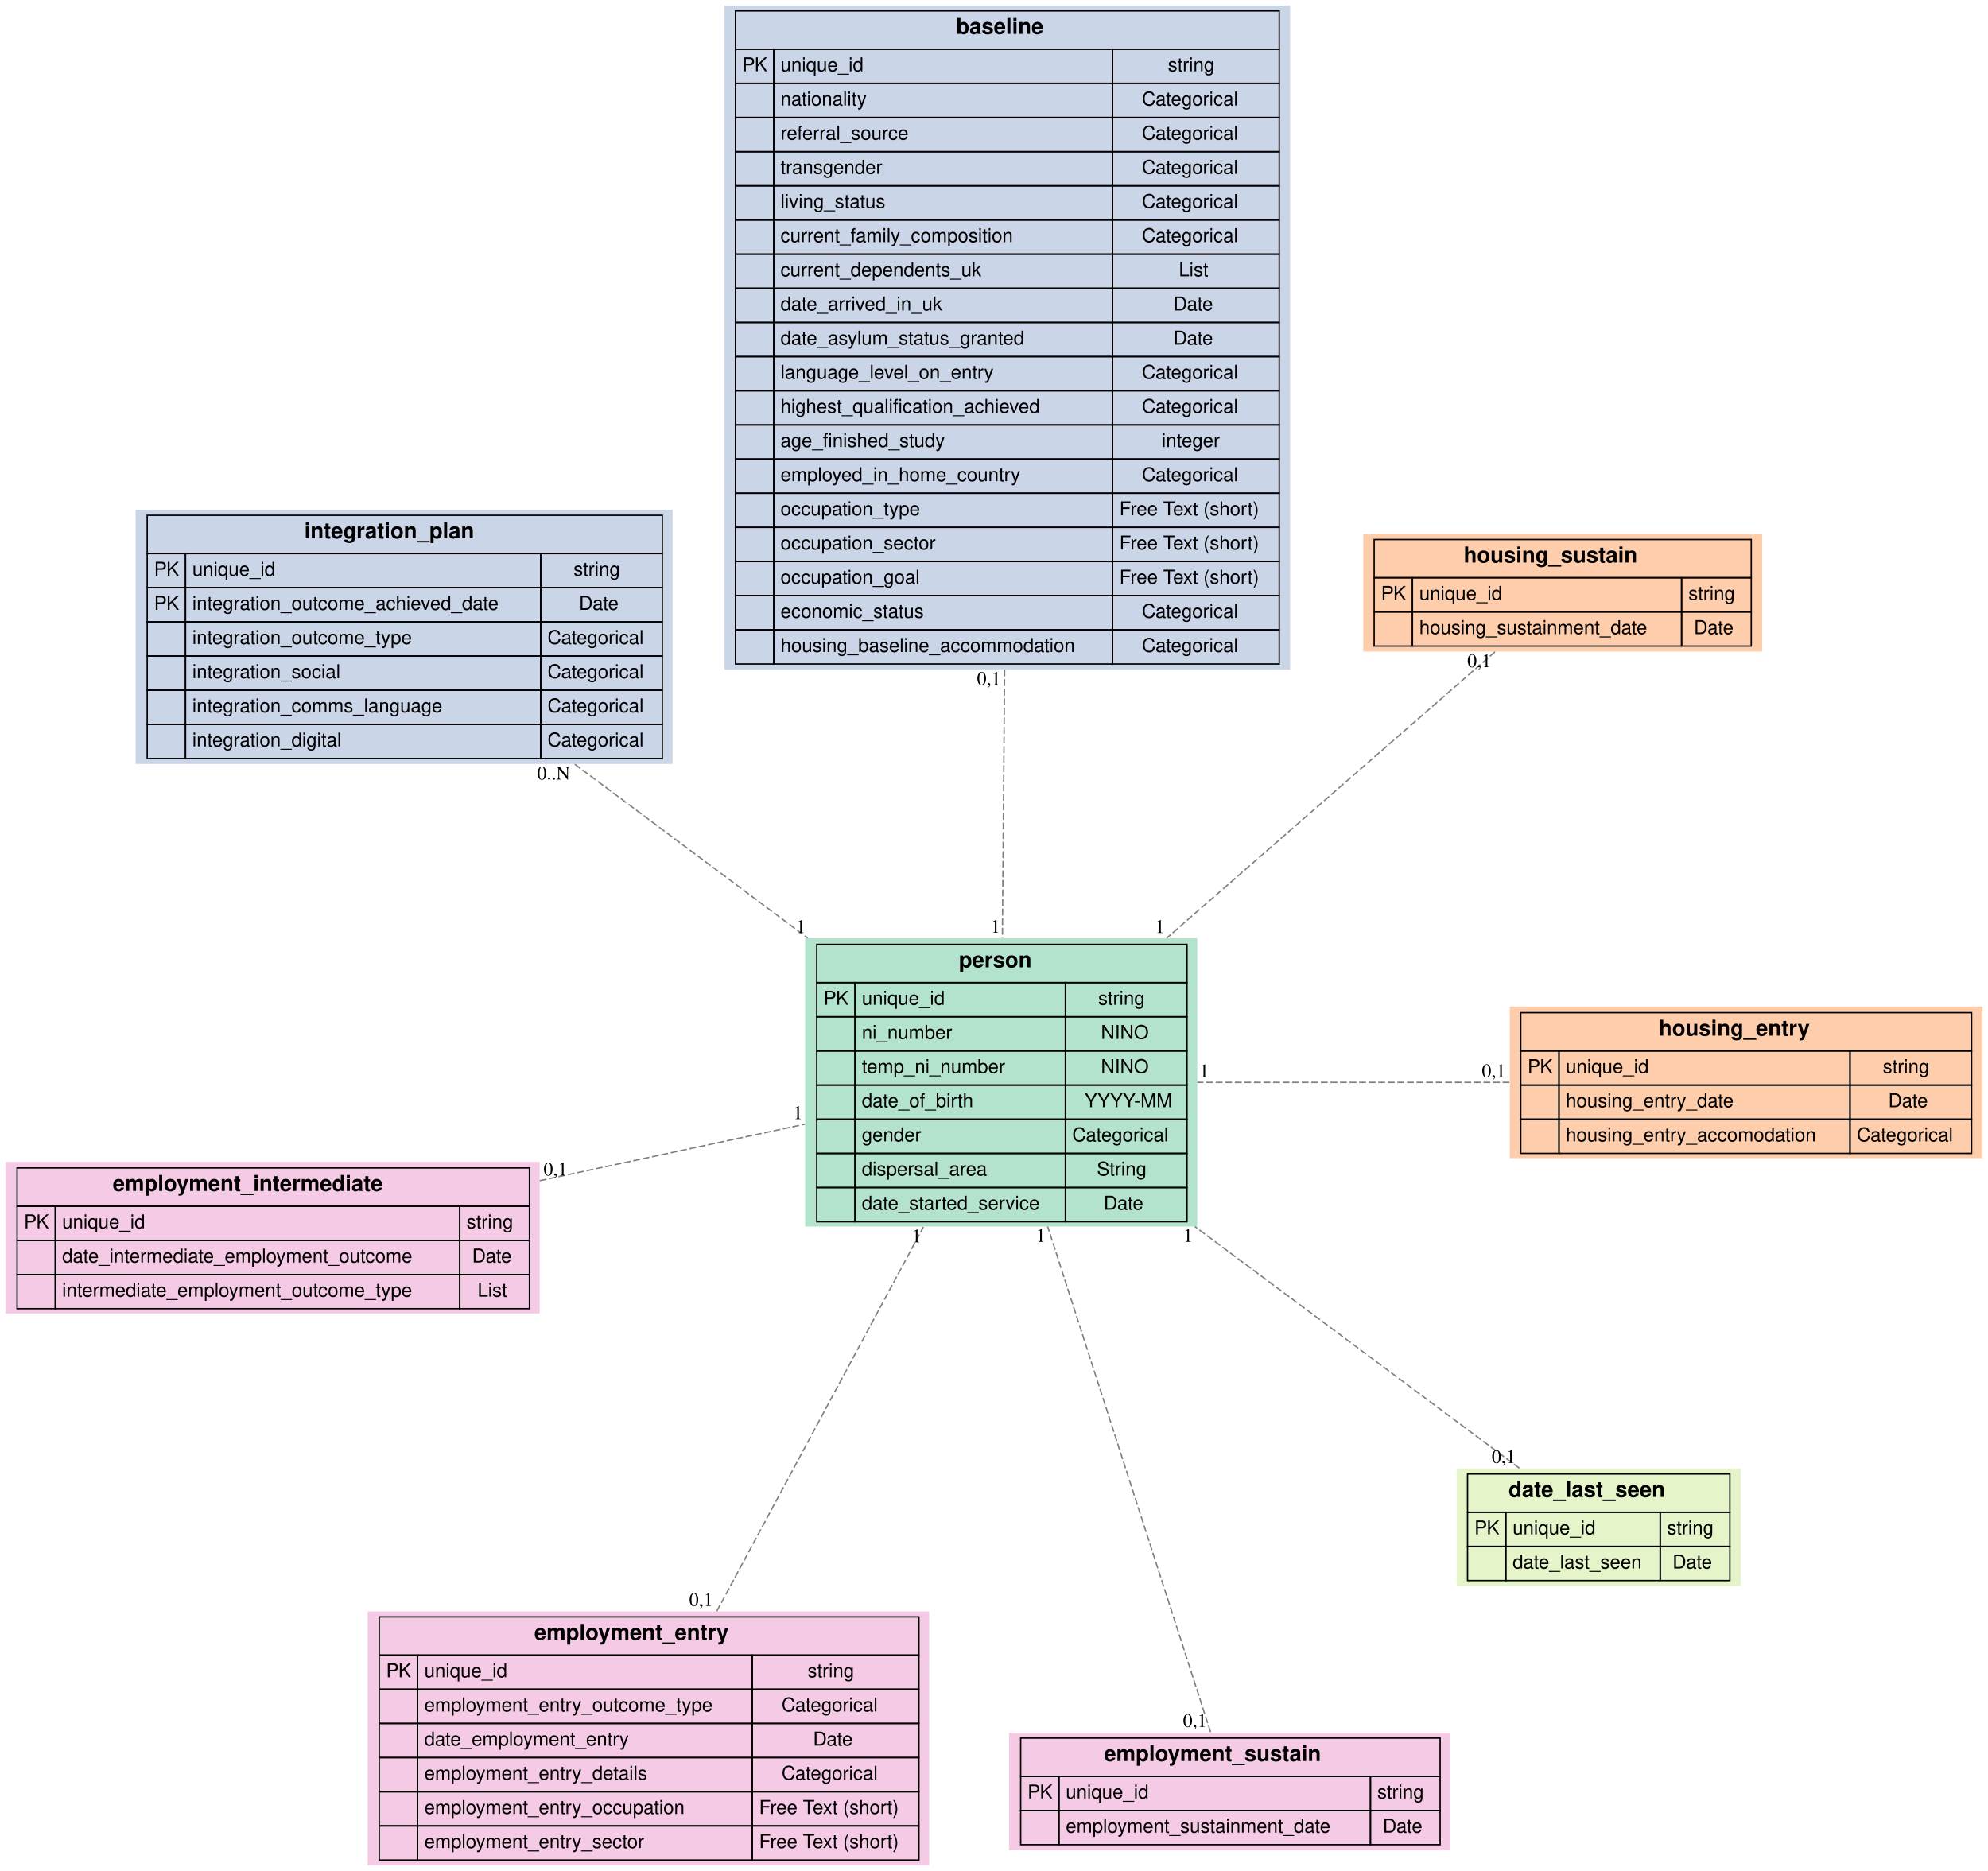
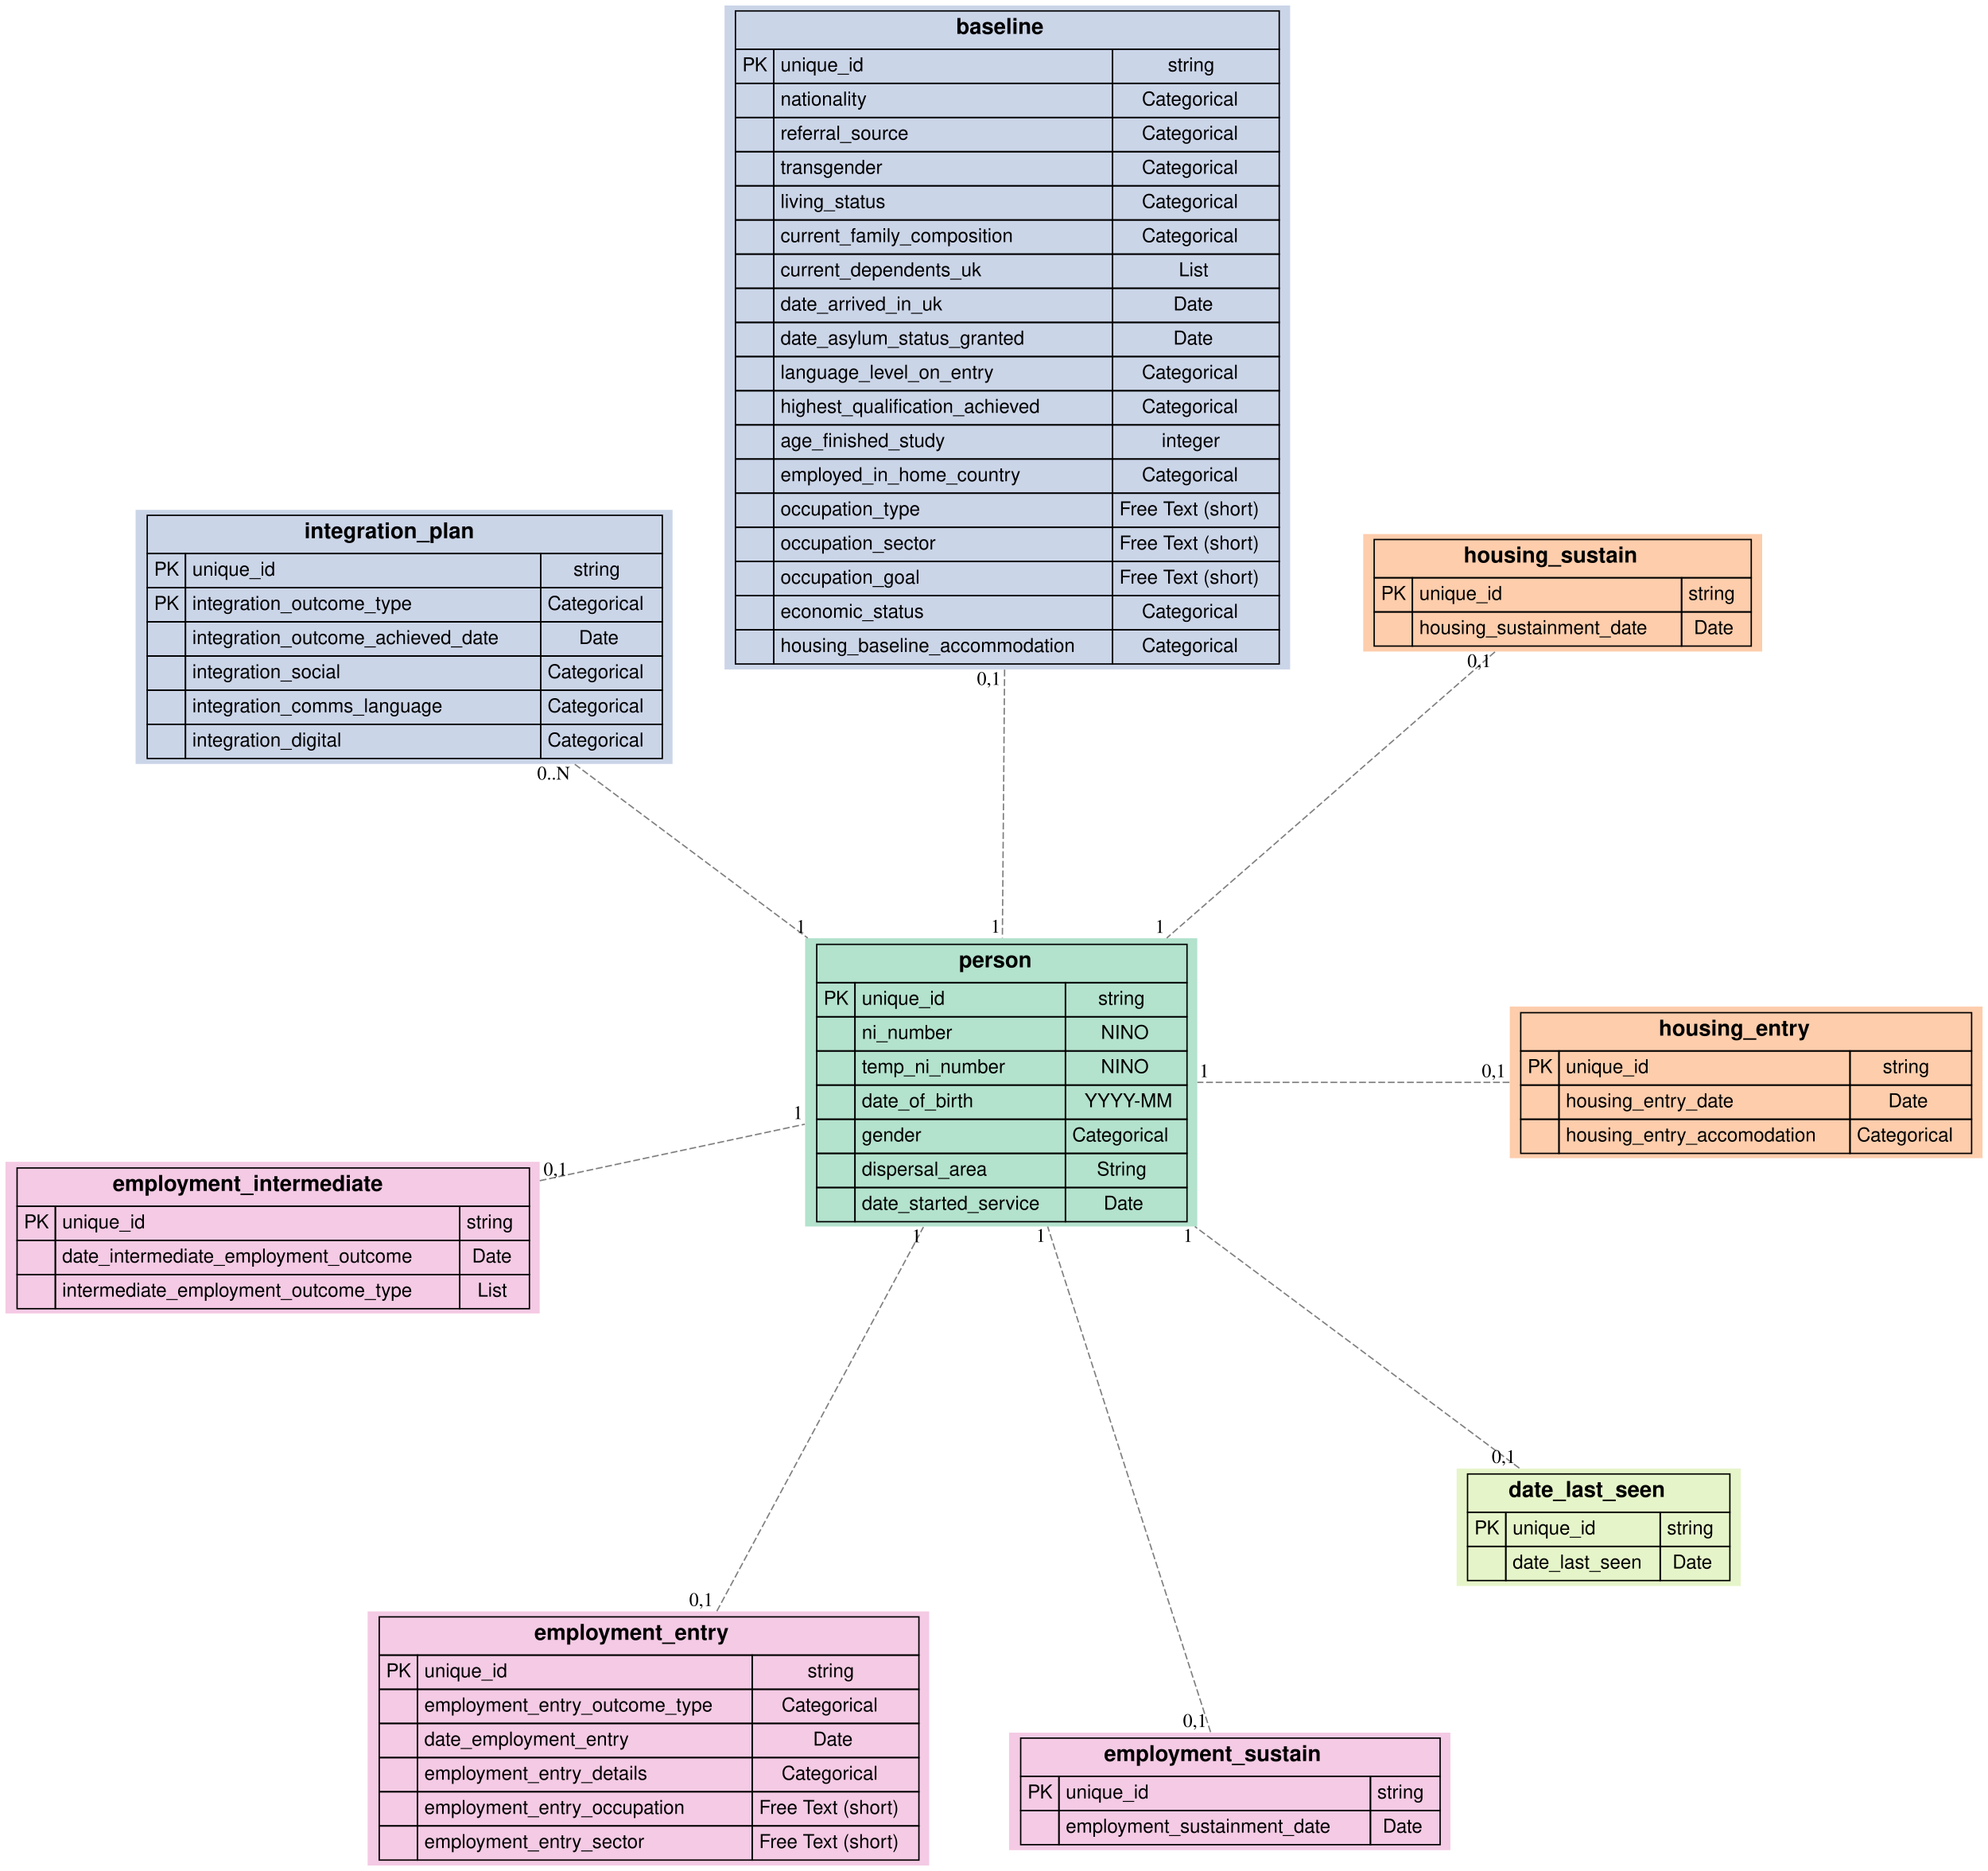
<svg xmlns="http://www.w3.org/2000/svg" width="auto" height="auto" viewBox="0.00 0.00 1455.05 1369.49">
  <g id="graph0" class="graph" transform="scale(1 1) rotate(0) translate(4 1365.49)">
    <a href="./person.html">
      <g id="person" class="node">
        <polygon fill="#b3e2cd" stroke="transparent" points="872.29,-678.75 585.29,-678.75 585.29,-467.75 872.29,-467.75 872.29,-678.75" />
        <polygon fill="none" stroke="black" points="593.79,-646.25 593.79,-674.25 864.79,-674.25 864.79,-646.25 593.79,-646.25" />
        <text text-anchor="start" x="697.79" y="-657.45" font-family="Helvetica,sans-Serif" font-weight="bold" font-size="16.00">person</text>
        <polygon fill="none" stroke="black" points="593.79,-621.25 593.79,-646.25 621.79,-646.25 621.79,-621.25 593.79,-621.25" />
        <text text-anchor="start" x="598.79" y="-630.05" font-family="Helvetica,sans-Serif" font-size="14.00">PK</text>
        <polygon fill="none" stroke="black" points="621.79,-621.25 621.79,-646.25 775.79,-646.25 775.79,-621.25 621.79,-621.25" />
        <text text-anchor="start" x="626.79" y="-630.05" font-family="Helvetica,sans-Serif" font-size="14.00">unique_id</text>
        <polygon fill="none" stroke="black" points="775.79,-621.25 775.79,-646.25 864.79,-646.25 864.79,-621.25 775.79,-621.25" />
        <text text-anchor="start" x="799.79" y="-630.05" font-family="Helvetica,sans-Serif" font-size="14.00">string</text>
        <polygon fill="none" stroke="black" points="593.79,-596.25 593.79,-621.25 621.79,-621.25 621.79,-596.25 593.79,-596.25" />
        <polygon fill="none" stroke="black" points="621.79,-596.25 621.79,-621.25 775.79,-621.25 775.79,-596.25 621.79,-596.25" />
        <text text-anchor="start" x="626.79" y="-605.05" font-family="Helvetica,sans-Serif" font-size="14.00">ni_number</text>
        <polygon fill="none" stroke="black" points="775.79,-596.25 775.79,-621.25 864.79,-621.25 864.79,-596.25 775.79,-596.25" />
        <text text-anchor="start" x="801.79" y="-605.05" font-family="Helvetica,sans-Serif" font-size="14.00">NINO</text>
        <polygon fill="none" stroke="black" points="593.79,-571.25 593.79,-596.25 621.79,-596.25 621.79,-571.25 593.79,-571.25" />
        <polygon fill="none" stroke="black" points="621.79,-571.25 621.79,-596.25 775.79,-596.25 775.79,-571.25 621.79,-571.25" />
        <text text-anchor="start" x="626.79" y="-580.05" font-family="Helvetica,sans-Serif" font-size="14.00">temp_ni_number</text>
        <polygon fill="none" stroke="black" points="775.79,-571.25 775.79,-596.25 864.79,-596.25 864.79,-571.25 775.79,-571.25" />
        <text text-anchor="start" x="801.79" y="-580.05" font-family="Helvetica,sans-Serif" font-size="14.00">NINO</text>
        <polygon fill="none" stroke="black" points="593.79,-546.25 593.79,-571.25 621.79,-571.25 621.79,-546.25 593.79,-546.25" />
        <polygon fill="none" stroke="black" points="621.79,-546.25 621.79,-571.25 775.79,-571.25 775.79,-546.25 621.79,-546.25" />
        <text text-anchor="start" x="626.79" y="-555.05" font-family="Helvetica,sans-Serif" font-size="14.00">date_of_birth</text>
        <polygon fill="none" stroke="black" points="775.79,-546.25 775.79,-571.25 864.79,-571.25 864.79,-546.25 775.79,-546.25" />
        <text text-anchor="start" x="789.79" y="-555.05" font-family="Helvetica,sans-Serif" font-size="14.00">YYYY-MM</text>
        <polygon fill="none" stroke="black" points="593.79,-521.25 593.79,-546.25 621.79,-546.25 621.79,-521.25 593.79,-521.25" />
        <polygon fill="none" stroke="black" points="621.79,-521.25 621.79,-546.25 775.79,-546.25 775.79,-521.25 621.79,-521.25" />
        <text text-anchor="start" x="626.79" y="-530.05" font-family="Helvetica,sans-Serif" font-size="14.00">gender</text>
        <polygon fill="none" stroke="black" points="775.79,-521.25 775.79,-546.25 864.79,-546.25 864.79,-521.25 775.79,-521.25" />
        <text text-anchor="start" x="780.79" y="-530.05" font-family="Helvetica,sans-Serif" font-size="14.00">Categorical</text>
        <polygon fill="none" stroke="black" points="593.79,-496.25 593.79,-521.25 621.79,-521.25 621.79,-496.25 593.79,-496.25" />
        <polygon fill="none" stroke="black" points="621.79,-496.25 621.79,-521.25 775.79,-521.25 775.79,-496.25 621.79,-496.25" />
        <text text-anchor="start" x="626.79" y="-505.05" font-family="Helvetica,sans-Serif" font-size="14.00">dispersal_area</text>
        <polygon fill="none" stroke="black" points="775.79,-496.25 775.79,-521.25 864.79,-521.25 864.79,-496.25 775.79,-496.25" />
        <text text-anchor="start" x="798.79" y="-505.05" font-family="Helvetica,sans-Serif" font-size="14.00">String</text>
        <polygon fill="none" stroke="black" points="593.79,-471.25 593.79,-496.25 621.79,-496.25 621.79,-471.25 593.79,-471.25" />
        <polygon fill="none" stroke="black" points="621.79,-471.25 621.79,-496.25 775.79,-496.25 775.79,-471.25 621.79,-471.25" />
        <text text-anchor="start" x="626.79" y="-480.05" font-family="Helvetica,sans-Serif" font-size="14.00">date_started_service</text>
        <polygon fill="none" stroke="black" points="775.79,-471.25 775.79,-496.25 864.79,-496.25 864.79,-471.25 775.79,-471.25" />
        <text text-anchor="start" x="803.79" y="-480.05" font-family="Helvetica,sans-Serif" font-size="14.00">Date</text>
      </g>
    </a>
    <a href="./housing_entry.html">
      <g id="housing_entry" class="node">
        <polygon fill="#fdcdac" stroke="transparent" points="1447.05,-628.75 1101.05,-628.75 1101.05,-517.75 1447.05,-517.75 1447.05,-628.75" />
        <polygon fill="none" stroke="black" points="1109.05,-596.25 1109.05,-624.25 1439.05,-624.25 1439.05,-596.25 1109.05,-596.25" />
        <text text-anchor="start" x="1210.05" y="-607.45" font-family="Helvetica,sans-Serif" font-weight="bold" font-size="16.00">housing_entry</text>
        <polygon fill="none" stroke="black" points="1109.05,-571.25 1109.05,-596.25 1137.05,-596.25 1137.05,-571.25 1109.05,-571.25" />
        <text text-anchor="start" x="1114.05" y="-580.05" font-family="Helvetica,sans-Serif" font-size="14.00">PK</text>
        <polygon fill="none" stroke="black" points="1137.05,-571.25 1137.05,-596.25 1350.05,-596.25 1350.05,-571.25 1137.05,-571.25" />
        <text text-anchor="start" x="1142.05" y="-580.05" font-family="Helvetica,sans-Serif" font-size="14.00">unique_id</text>
        <polygon fill="none" stroke="black" points="1350.05,-571.25 1350.05,-596.25 1439.05,-596.25 1439.05,-571.25 1350.05,-571.25" />
        <text text-anchor="start" x="1374.05" y="-580.05" font-family="Helvetica,sans-Serif" font-size="14.00">string</text>
        <polygon fill="none" stroke="black" points="1109.05,-546.25 1109.05,-571.25 1137.05,-571.25 1137.05,-546.25 1109.05,-546.25" />
        <polygon fill="none" stroke="black" points="1137.05,-546.25 1137.05,-571.25 1350.05,-571.25 1350.05,-546.25 1137.05,-546.25" />
        <text text-anchor="start" x="1142.05" y="-555.05" font-family="Helvetica,sans-Serif" font-size="14.00">housing_entry_date</text>
        <polygon fill="none" stroke="black" points="1350.05,-546.25 1350.05,-571.25 1439.05,-571.25 1439.05,-546.25 1350.05,-546.25" />
        <text text-anchor="start" x="1378.05" y="-555.05" font-family="Helvetica,sans-Serif" font-size="14.00">Date</text>
        <polygon fill="none" stroke="black" points="1109.05,-521.25 1109.05,-546.25 1137.05,-546.25 1137.05,-521.25 1109.05,-521.25" />
        <polygon fill="none" stroke="black" points="1137.05,-521.25 1137.05,-546.25 1350.05,-546.25 1350.05,-521.25 1137.05,-521.25" />
        <text text-anchor="start" x="1142.05" y="-530.05" font-family="Helvetica,sans-Serif" font-size="14.00">housing_entry_accomodation</text>
        <polygon fill="none" stroke="black" points="1350.05,-521.25 1350.05,-546.25 1439.05,-546.25 1439.05,-521.25 1350.05,-521.25" />
        <text text-anchor="start" x="1355.05" y="-530.05" font-family="Helvetica,sans-Serif" font-size="14.00">Categorical</text>
      </g>
    </a>
    <a href="./housing_entry--person.html">
      <g id="housing_entry--person" class="edge">
        <path fill="none" stroke="#7f7f7f" stroke-dasharray="5,2" d="M1100.78,-573.25C1027.18,-573.25 942.4,-573.25 872.38,-573.25" />
        <text text-anchor="middle" x="877.38" y="-577.05" font-family="Times,serif" font-size="14.00">1</text>
        <text text-anchor="middle" x="1089.28" y="-577.05" font-family="Times,serif" font-size="14.00">0,1</text>
      </g>
    </a>
    <a href="./housing_sustain.html">
      <g id="housing_sustain" class="node">
        <polygon fill="#fdcdac" stroke="transparent" points="1285.77,-974.59 993.77,-974.59 993.77,-888.59 1285.77,-888.59 1285.77,-974.59" />
        <polygon fill="none" stroke="black" points="1001.77,-942.59 1001.77,-970.59 1277.77,-970.59 1277.77,-942.59 1001.77,-942.59" />
        <text text-anchor="start" x="1067.27" y="-953.79" font-family="Helvetica,sans-Serif" font-weight="bold" font-size="16.00">housing_sustain</text>
        <polygon fill="none" stroke="black" points="1001.77,-917.59 1001.77,-942.59 1029.77,-942.59 1029.77,-917.59 1001.77,-917.59" />
        <text text-anchor="start" x="1006.77" y="-926.39" font-family="Helvetica,sans-Serif" font-size="14.00">PK</text>
        <polygon fill="none" stroke="black" points="1029.77,-917.59 1029.77,-942.59 1226.77,-942.59 1226.77,-917.59 1029.77,-917.59" />
        <text text-anchor="start" x="1034.77" y="-926.39" font-family="Helvetica,sans-Serif" font-size="14.00">unique_id</text>
        <polygon fill="none" stroke="black" points="1226.77,-917.59 1226.77,-942.59 1277.77,-942.59 1277.77,-917.59 1226.77,-917.59" />
        <text text-anchor="start" x="1231.77" y="-926.39" font-family="Helvetica,sans-Serif" font-size="14.00">string</text>
        <polygon fill="none" stroke="black" points="1001.77,-892.59 1001.77,-917.59 1029.77,-917.59 1029.77,-892.59 1001.77,-892.59" />
        <polygon fill="none" stroke="black" points="1029.77,-892.59 1029.77,-917.59 1226.77,-917.59 1226.77,-892.59 1029.77,-892.59" />
        <text text-anchor="start" x="1034.77" y="-901.39" font-family="Helvetica,sans-Serif" font-size="14.00">housing_sustainment_date</text>
        <polygon fill="none" stroke="black" points="1226.77,-892.59 1226.77,-917.59 1277.77,-917.59 1277.77,-892.59 1226.77,-892.59" />
        <text text-anchor="start" x="1235.77" y="-901.39" font-family="Helvetica,sans-Serif" font-size="14.00">Date</text>
      </g>
    </a>
    <a href="./housing_sustain--person.html">
      <g id="housing_sustain--person" class="edge">
        <path fill="none" stroke="#7f7f7f" stroke-dasharray="5,2" d="M1090.19,-888.36C1031.06,-836.8 930.12,-748.8 849.93,-678.87" />
        <text text-anchor="middle" x="844.93" y="-682.67" font-family="Times,serif" font-size="14.00">1</text>
        <text text-anchor="middle" x="1078.69" y="-877.16" font-family="Times,serif" font-size="14.00">0,1</text>
      </g>
    </a>
    <a href="./baseline.html">
      <g id="baseline" class="node">
        <polygon fill="#cbd5e8" stroke="transparent" points="940.29,-1361.49 526.29,-1361.49 526.29,-875.49 940.29,-875.49 940.29,-1361.49" />
        <polygon fill="none" stroke="black" points="534.29,-1329.49 534.29,-1357.49 932.29,-1357.49 932.29,-1329.49 534.29,-1329.49" />
        <text text-anchor="start" x="695.79" y="-1340.69" font-family="Helvetica,sans-Serif" font-weight="bold" font-size="16.00">baseline</text>
        <polygon fill="none" stroke="black" points="534.29,-1304.49 534.29,-1329.49 562.29,-1329.49 562.29,-1304.49 534.29,-1304.49" />
        <text text-anchor="start" x="539.29" y="-1313.29" font-family="Helvetica,sans-Serif" font-size="14.00">PK</text>
        <polygon fill="none" stroke="black" points="562.29,-1304.49 562.29,-1329.49 810.29,-1329.49 810.29,-1304.49 562.29,-1304.49" />
        <text text-anchor="start" x="567.29" y="-1313.29" font-family="Helvetica,sans-Serif" font-size="14.00">unique_id</text>
        <polygon fill="none" stroke="black" points="810.29,-1304.49 810.29,-1329.49 932.29,-1329.49 932.29,-1304.49 810.29,-1304.49" />
        <text text-anchor="start" x="850.79" y="-1313.29" font-family="Helvetica,sans-Serif" font-size="14.00">string</text>
        <polygon fill="none" stroke="black" points="534.29,-1279.49 534.29,-1304.49 562.29,-1304.49 562.29,-1279.49 534.29,-1279.49" />
        <polygon fill="none" stroke="black" points="562.29,-1279.49 562.29,-1304.49 810.29,-1304.49 810.29,-1279.49 562.29,-1279.49" />
        <text text-anchor="start" x="567.29" y="-1288.29" font-family="Helvetica,sans-Serif" font-size="14.00">nationality</text>
        <polygon fill="none" stroke="black" points="810.29,-1279.49 810.29,-1304.49 932.29,-1304.49 932.29,-1279.49 810.29,-1279.49" />
        <text text-anchor="start" x="831.79" y="-1288.29" font-family="Helvetica,sans-Serif" font-size="14.00">Categorical</text>
        <polygon fill="none" stroke="black" points="534.29,-1254.49 534.29,-1279.49 562.29,-1279.49 562.29,-1254.49 534.29,-1254.49" />
        <polygon fill="none" stroke="black" points="562.29,-1254.49 562.29,-1279.49 810.29,-1279.49 810.29,-1254.49 562.29,-1254.49" />
        <text text-anchor="start" x="567.29" y="-1263.29" font-family="Helvetica,sans-Serif" font-size="14.00">referral_source</text>
        <polygon fill="none" stroke="black" points="810.29,-1254.49 810.29,-1279.49 932.29,-1279.49 932.29,-1254.49 810.29,-1254.49" />
        <text text-anchor="start" x="831.79" y="-1263.29" font-family="Helvetica,sans-Serif" font-size="14.00">Categorical</text>
        <polygon fill="none" stroke="black" points="534.29,-1229.49 534.29,-1254.49 562.29,-1254.49 562.29,-1229.49 534.29,-1229.49" />
        <polygon fill="none" stroke="black" points="562.29,-1229.49 562.29,-1254.49 810.29,-1254.49 810.29,-1229.49 562.29,-1229.49" />
        <text text-anchor="start" x="567.29" y="-1238.29" font-family="Helvetica,sans-Serif" font-size="14.00">transgender</text>
        <polygon fill="none" stroke="black" points="810.29,-1229.49 810.29,-1254.49 932.29,-1254.49 932.29,-1229.49 810.29,-1229.49" />
        <text text-anchor="start" x="831.79" y="-1238.29" font-family="Helvetica,sans-Serif" font-size="14.00">Categorical</text>
        <polygon fill="none" stroke="black" points="534.29,-1204.49 534.29,-1229.49 562.29,-1229.49 562.29,-1204.49 534.29,-1204.49" />
        <polygon fill="none" stroke="black" points="562.29,-1204.49 562.29,-1229.49 810.29,-1229.49 810.29,-1204.49 562.29,-1204.49" />
        <text text-anchor="start" x="567.29" y="-1213.29" font-family="Helvetica,sans-Serif" font-size="14.00">living_status</text>
        <polygon fill="none" stroke="black" points="810.29,-1204.49 810.29,-1229.49 932.29,-1229.49 932.29,-1204.49 810.29,-1204.49" />
        <text text-anchor="start" x="831.79" y="-1213.29" font-family="Helvetica,sans-Serif" font-size="14.00">Categorical</text>
        <polygon fill="none" stroke="black" points="534.29,-1179.49 534.29,-1204.49 562.29,-1204.49 562.29,-1179.49 534.29,-1179.49" />
        <polygon fill="none" stroke="black" points="562.29,-1179.49 562.29,-1204.49 810.29,-1204.49 810.29,-1179.49 562.29,-1179.49" />
        <text text-anchor="start" x="567.29" y="-1188.29" font-family="Helvetica,sans-Serif" font-size="14.00">current_family_composition</text>
        <polygon fill="none" stroke="black" points="810.29,-1179.49 810.29,-1204.49 932.29,-1204.49 932.29,-1179.49 810.29,-1179.49" />
        <text text-anchor="start" x="831.79" y="-1188.29" font-family="Helvetica,sans-Serif" font-size="14.00">Categorical</text>
        <polygon fill="none" stroke="black" points="534.29,-1154.49 534.29,-1179.49 562.29,-1179.49 562.29,-1154.49 534.29,-1154.49" />
        <polygon fill="none" stroke="black" points="562.29,-1154.49 562.29,-1179.49 810.29,-1179.49 810.29,-1154.49 562.29,-1154.49" />
        <text text-anchor="start" x="567.29" y="-1163.29" font-family="Helvetica,sans-Serif" font-size="14.00">current_dependents_uk</text>
        <polygon fill="none" stroke="black" points="810.29,-1154.49 810.29,-1179.49 932.29,-1179.49 932.29,-1154.49 810.29,-1154.49" />
        <text text-anchor="start" x="858.79" y="-1163.29" font-family="Helvetica,sans-Serif" font-size="14.00">List</text>
        <polygon fill="none" stroke="black" points="534.29,-1129.49 534.29,-1154.49 562.29,-1154.49 562.29,-1129.49 534.29,-1129.49" />
        <polygon fill="none" stroke="black" points="562.29,-1129.49 562.29,-1154.49 810.29,-1154.49 810.29,-1129.49 562.29,-1129.49" />
        <text text-anchor="start" x="567.29" y="-1138.29" font-family="Helvetica,sans-Serif" font-size="14.00">date_arrived_in_uk</text>
        <polygon fill="none" stroke="black" points="810.29,-1129.49 810.29,-1154.49 932.29,-1154.49 932.29,-1129.49 810.29,-1129.49" />
        <text text-anchor="start" x="854.79" y="-1138.29" font-family="Helvetica,sans-Serif" font-size="14.00">Date</text>
        <polygon fill="none" stroke="black" points="534.29,-1104.49 534.29,-1129.49 562.29,-1129.49 562.29,-1104.49 534.29,-1104.49" />
        <polygon fill="none" stroke="black" points="562.29,-1104.49 562.29,-1129.49 810.29,-1129.49 810.29,-1104.49 562.29,-1104.49" />
        <text text-anchor="start" x="567.29" y="-1113.29" font-family="Helvetica,sans-Serif" font-size="14.00">date_asylum_status_granted</text>
        <polygon fill="none" stroke="black" points="810.29,-1104.49 810.29,-1129.49 932.29,-1129.49 932.29,-1104.49 810.29,-1104.49" />
        <text text-anchor="start" x="854.79" y="-1113.29" font-family="Helvetica,sans-Serif" font-size="14.00">Date</text>
        <polygon fill="none" stroke="black" points="534.29,-1079.49 534.29,-1104.49 562.29,-1104.49 562.29,-1079.49 534.29,-1079.49" />
        <polygon fill="none" stroke="black" points="562.29,-1079.49 562.29,-1104.49 810.29,-1104.49 810.29,-1079.49 562.29,-1079.49" />
        <text text-anchor="start" x="567.29" y="-1088.29" font-family="Helvetica,sans-Serif" font-size="14.00">language_level_on_entry</text>
        <polygon fill="none" stroke="black" points="810.29,-1079.49 810.29,-1104.49 932.29,-1104.49 932.29,-1079.49 810.29,-1079.49" />
        <text text-anchor="start" x="831.79" y="-1088.29" font-family="Helvetica,sans-Serif" font-size="14.00">Categorical</text>
        <polygon fill="none" stroke="black" points="534.29,-1054.49 534.29,-1079.49 562.29,-1079.49 562.29,-1054.49 534.29,-1054.49" />
        <polygon fill="none" stroke="black" points="562.29,-1054.49 562.29,-1079.49 810.29,-1079.49 810.29,-1054.49 562.29,-1054.49" />
        <text text-anchor="start" x="567.29" y="-1063.29" font-family="Helvetica,sans-Serif" font-size="14.00">highest_qualification_achieved</text>
        <polygon fill="none" stroke="black" points="810.29,-1054.49 810.29,-1079.49 932.29,-1079.49 932.29,-1054.49 810.29,-1054.49" />
        <text text-anchor="start" x="831.79" y="-1063.29" font-family="Helvetica,sans-Serif" font-size="14.00">Categorical</text>
        <polygon fill="none" stroke="black" points="534.29,-1029.49 534.29,-1054.49 562.29,-1054.49 562.29,-1029.49 534.29,-1029.49" />
        <polygon fill="none" stroke="black" points="562.29,-1029.49 562.29,-1054.49 810.29,-1054.49 810.29,-1029.49 562.29,-1029.49" />
        <text text-anchor="start" x="567.29" y="-1038.29" font-family="Helvetica,sans-Serif" font-size="14.00">age_finished_study</text>
        <polygon fill="none" stroke="black" points="810.29,-1029.49 810.29,-1054.49 932.29,-1054.49 932.29,-1029.49 810.29,-1029.49" />
        <text text-anchor="start" x="846.29" y="-1038.29" font-family="Helvetica,sans-Serif" font-size="14.00">integer</text>
        <polygon fill="none" stroke="black" points="534.29,-1004.49 534.29,-1029.49 562.29,-1029.49 562.29,-1004.49 534.29,-1004.49" />
        <polygon fill="none" stroke="black" points="562.29,-1004.49 562.29,-1029.49 810.29,-1029.49 810.29,-1004.49 562.29,-1004.49" />
        <text text-anchor="start" x="567.29" y="-1013.29" font-family="Helvetica,sans-Serif" font-size="14.00">employed_in_home_country</text>
        <polygon fill="none" stroke="black" points="810.29,-1004.49 810.29,-1029.49 932.29,-1029.49 932.29,-1004.49 810.29,-1004.49" />
        <text text-anchor="start" x="831.79" y="-1013.29" font-family="Helvetica,sans-Serif" font-size="14.00">Categorical</text>
        <polygon fill="none" stroke="black" points="534.29,-979.49 534.29,-1004.49 562.29,-1004.49 562.29,-979.49 534.29,-979.49" />
        <polygon fill="none" stroke="black" points="562.29,-979.49 562.29,-1004.49 810.29,-1004.49 810.29,-979.49 562.29,-979.49" />
        <text text-anchor="start" x="567.29" y="-988.29" font-family="Helvetica,sans-Serif" font-size="14.00">occupation_type</text>
        <polygon fill="none" stroke="black" points="810.29,-979.49 810.29,-1004.49 932.29,-1004.49 932.29,-979.49 810.29,-979.49" />
        <text text-anchor="start" x="815.29" y="-988.29" font-family="Helvetica,sans-Serif" font-size="14.00">Free Text (short)</text>
        <polygon fill="none" stroke="black" points="534.29,-954.49 534.29,-979.49 562.29,-979.49 562.29,-954.49 534.29,-954.49" />
        <polygon fill="none" stroke="black" points="562.29,-954.49 562.29,-979.49 810.29,-979.49 810.29,-954.49 562.29,-954.49" />
        <text text-anchor="start" x="567.29" y="-963.29" font-family="Helvetica,sans-Serif" font-size="14.00">occupation_sector</text>
        <polygon fill="none" stroke="black" points="810.29,-954.49 810.29,-979.49 932.29,-979.49 932.29,-954.49 810.29,-954.49" />
        <text text-anchor="start" x="815.29" y="-963.29" font-family="Helvetica,sans-Serif" font-size="14.00">Free Text (short)</text>
        <polygon fill="none" stroke="black" points="534.29,-929.49 534.29,-954.49 562.29,-954.49 562.29,-929.49 534.29,-929.49" />
        <polygon fill="none" stroke="black" points="562.29,-929.49 562.29,-954.49 810.29,-954.49 810.29,-929.49 562.29,-929.49" />
        <text text-anchor="start" x="567.29" y="-938.29" font-family="Helvetica,sans-Serif" font-size="14.00">occupation_goal</text>
        <polygon fill="none" stroke="black" points="810.29,-929.49 810.29,-954.49 932.29,-954.49 932.29,-929.49 810.29,-929.49" />
        <text text-anchor="start" x="815.29" y="-938.29" font-family="Helvetica,sans-Serif" font-size="14.00">Free Text (short)</text>
        <polygon fill="none" stroke="black" points="534.29,-904.49 534.29,-929.49 562.29,-929.49 562.29,-904.49 534.29,-904.49" />
        <polygon fill="none" stroke="black" points="562.29,-904.49 562.29,-929.49 810.29,-929.49 810.29,-904.49 562.29,-904.49" />
        <text text-anchor="start" x="567.29" y="-913.29" font-family="Helvetica,sans-Serif" font-size="14.00">economic_status</text>
        <polygon fill="none" stroke="black" points="810.29,-904.49 810.29,-929.49 932.29,-929.49 932.29,-904.49 810.29,-904.49" />
        <text text-anchor="start" x="831.79" y="-913.29" font-family="Helvetica,sans-Serif" font-size="14.00">Categorical</text>
        <polygon fill="none" stroke="black" points="534.29,-879.49 534.29,-904.49 562.29,-904.49 562.29,-879.49 534.29,-879.49" />
        <polygon fill="none" stroke="black" points="562.29,-879.49 562.29,-904.49 810.29,-904.49 810.29,-879.49 562.29,-879.49" />
        <text text-anchor="start" x="567.29" y="-888.29" font-family="Helvetica,sans-Serif" font-size="14.00">housing_baseline_accommodation</text>
        <polygon fill="none" stroke="black" points="810.29,-879.49 810.29,-904.49 932.29,-904.49 932.29,-879.49 810.29,-879.49" />
        <text text-anchor="start" x="831.79" y="-888.29" font-family="Helvetica,sans-Serif" font-size="14.00">Categorical</text>
      </g>
    </a>
    <a href="./baseline--person.html">
      <g id="baseline--person" class="edge">
        <path fill="none" stroke="#7f7f7f" stroke-dasharray="5,2" d="M731.28,-875.37C730.71,-806.5 730.12,-735.1 729.66,-679.01" />
        <text text-anchor="middle" x="724.66" y="-682.81" font-family="Times,serif" font-size="14.00">1</text>
        <text text-anchor="middle" x="719.78" y="-864.17" font-family="Times,serif" font-size="14.00">0,1</text>
      </g>
    </a>
    <a href="./integration_plan.html">
      <g id="integration_plan" class="node">
        <polygon fill="#cbd5e8" stroke="transparent" points="488.25,-992.3 95.25,-992.3 95.25,-806.3 488.25,-806.3 488.25,-992.3" />
        <polygon fill="none" stroke="black" points="103.75,-960.3 103.75,-988.3 480.75,-988.3 480.75,-960.3 103.75,-960.3" />
        <text text-anchor="start" x="218.75" y="-971.5" font-family="Helvetica,sans-Serif" font-weight="bold" font-size="16.00">integration_plan</text>
        <polygon fill="none" stroke="black" points="103.75,-935.3 103.75,-960.3 131.75,-960.3 131.75,-935.3 103.75,-935.3" />
        <text text-anchor="start" x="108.75" y="-944.1" font-family="Helvetica,sans-Serif" font-size="14.00">PK</text>
        <polygon fill="none" stroke="black" points="131.75,-935.3 131.75,-960.3 391.75,-960.3 391.75,-935.3 131.75,-935.3" />
        <text text-anchor="start" x="136.75" y="-944.1" font-family="Helvetica,sans-Serif" font-size="14.00">unique_id</text>
        <polygon fill="none" stroke="black" points="391.75,-935.3 391.75,-960.3 480.75,-960.3 480.75,-935.3 391.75,-935.3" />
        <text text-anchor="start" x="415.75" y="-944.1" font-family="Helvetica,sans-Serif" font-size="14.00">string</text>
        <polygon fill="none" stroke="black" points="103.75,-910.3 103.75,-935.3 131.75,-935.3 131.75,-910.3 103.75,-910.3" />
        <text text-anchor="start" x="108.75" y="-919.1" font-family="Helvetica,sans-Serif" font-size="14.00">PK</text>
        <polygon fill="none" stroke="black" points="131.75,-910.3 131.75,-935.3 391.75,-935.3 391.75,-910.3 131.75,-910.3" />
-         <text text-anchor="start" x="136.75" y="-919.1" font-family="Helvetica,sans-Serif" font-size="14.00">integration_outcome_achieved_date</text>
+         <text text-anchor="start" x="136.75" y="-919.1" font-family="Helvetica,sans-Serif" font-size="14.00">integration_outcome_type</text>
        <polygon fill="none" stroke="black" points="391.75,-910.3 391.75,-935.3 480.75,-935.3 480.75,-910.3 391.75,-910.3" />
-         <text text-anchor="start" x="419.75" y="-919.1" font-family="Helvetica,sans-Serif" font-size="14.00">Date</text>
+         <text text-anchor="start" x="396.75" y="-919.1" font-family="Helvetica,sans-Serif" font-size="14.00">Categorical</text>
        <polygon fill="none" stroke="black" points="103.75,-885.3 103.75,-910.3 131.75,-910.3 131.75,-885.3 103.75,-885.3" />
        <polygon fill="none" stroke="black" points="131.75,-885.3 131.75,-910.3 391.75,-910.3 391.75,-885.3 131.75,-885.3" />
-         <text text-anchor="start" x="136.75" y="-894.1" font-family="Helvetica,sans-Serif" font-size="14.00">integration_outcome_type</text>
+         <text text-anchor="start" x="136.75" y="-894.1" font-family="Helvetica,sans-Serif" font-size="14.00">integration_outcome_achieved_date</text>
        <polygon fill="none" stroke="black" points="391.75,-885.3 391.75,-910.3 480.75,-910.3 480.75,-885.3 391.75,-885.3" />
-         <text text-anchor="start" x="396.75" y="-894.1" font-family="Helvetica,sans-Serif" font-size="14.00">Categorical</text>
+         <text text-anchor="start" x="419.75" y="-894.1" font-family="Helvetica,sans-Serif" font-size="14.00">Date</text>
        <polygon fill="none" stroke="black" points="103.75,-860.3 103.75,-885.3 131.75,-885.3 131.75,-860.3 103.75,-860.3" />
        <polygon fill="none" stroke="black" points="131.75,-860.3 131.75,-885.3 391.75,-885.3 391.75,-860.3 131.75,-860.3" />
        <text text-anchor="start" x="136.75" y="-869.1" font-family="Helvetica,sans-Serif" font-size="14.00">integration_social</text>
        <polygon fill="none" stroke="black" points="391.75,-860.3 391.75,-885.3 480.75,-885.3 480.75,-860.3 391.75,-860.3" />
        <text text-anchor="start" x="396.75" y="-869.1" font-family="Helvetica,sans-Serif" font-size="14.00">Categorical</text>
        <polygon fill="none" stroke="black" points="103.75,-835.3 103.75,-860.3 131.75,-860.3 131.75,-835.3 103.75,-835.3" />
        <polygon fill="none" stroke="black" points="131.75,-835.3 131.75,-860.3 391.75,-860.3 391.75,-835.3 131.75,-835.3" />
        <text text-anchor="start" x="136.75" y="-844.1" font-family="Helvetica,sans-Serif" font-size="14.00">integration_comms_language</text>
        <polygon fill="none" stroke="black" points="391.75,-835.3 391.75,-860.3 480.75,-860.3 480.75,-835.3 391.75,-835.3" />
        <text text-anchor="start" x="396.75" y="-844.1" font-family="Helvetica,sans-Serif" font-size="14.00">Categorical</text>
        <polygon fill="none" stroke="black" points="103.75,-810.3 103.75,-835.3 131.75,-835.3 131.75,-810.3 103.75,-810.3" />
        <polygon fill="none" stroke="black" points="131.75,-810.3 131.75,-835.3 391.75,-835.3 391.75,-810.3 131.75,-810.3" />
        <text text-anchor="start" x="136.75" y="-819.1" font-family="Helvetica,sans-Serif" font-size="14.00">integration_digital</text>
        <polygon fill="none" stroke="black" points="391.75,-810.3 391.75,-835.3 480.75,-835.3 480.75,-810.3 391.75,-810.3" />
        <text text-anchor="start" x="396.75" y="-819.1" font-family="Helvetica,sans-Serif" font-size="14.00">Categorical</text>
      </g>
    </a>
    <a href="./integration_plan--person.html">
      <g id="integration_plan--person" class="edge">
        <path fill="none" stroke="#7f7f7f" stroke-dasharray="5,2" d="M416.69,-806.08C469.92,-766.37 532.28,-719.85 587.21,-678.87" />
        <text text-anchor="middle" x="582.21" y="-682.67" font-family="Times,serif" font-size="14.00">1</text>
        <text text-anchor="middle" x="401.19" y="-794.88" font-family="Times,serif" font-size="14.00">0..N</text>
      </g>
    </a>
    <a href="./employment_intermediate.html">
      <g id="employment_intermediate" class="node">
        <polygon fill="#f4cae4" stroke="transparent" points="391,-515.09 0,-515.09 0,-404.09 391,-404.09 391,-515.09" />
        <polygon fill="none" stroke="black" points="8.5,-482.59 8.5,-510.59 383.5,-510.59 383.5,-482.59 8.5,-482.59" />
        <text text-anchor="start" x="78.5" y="-493.79" font-family="Helvetica,sans-Serif" font-weight="bold" font-size="16.00">employment_intermediate</text>
        <polygon fill="none" stroke="black" points="8.5,-457.59 8.5,-482.59 36.5,-482.59 36.5,-457.59 8.5,-457.59" />
        <text text-anchor="start" x="13.5" y="-466.39" font-family="Helvetica,sans-Serif" font-size="14.00">PK</text>
        <polygon fill="none" stroke="black" points="36.5,-457.59 36.5,-482.59 332.5,-482.59 332.5,-457.59 36.5,-457.59" />
        <text text-anchor="start" x="41.5" y="-466.39" font-family="Helvetica,sans-Serif" font-size="14.00">unique_id</text>
        <polygon fill="none" stroke="black" points="332.5,-457.59 332.5,-482.59 383.5,-482.59 383.5,-457.59 332.5,-457.59" />
        <text text-anchor="start" x="337.5" y="-466.39" font-family="Helvetica,sans-Serif" font-size="14.00">string</text>
        <polygon fill="none" stroke="black" points="8.5,-432.59 8.5,-457.59 36.5,-457.59 36.5,-432.59 8.5,-432.59" />
        <polygon fill="none" stroke="black" points="36.5,-432.59 36.5,-457.59 332.5,-457.59 332.5,-432.59 36.5,-432.59" />
        <text text-anchor="start" x="41.5" y="-441.39" font-family="Helvetica,sans-Serif" font-size="14.00">date_intermediate_employment_outcome</text>
        <polygon fill="none" stroke="black" points="332.5,-432.59 332.5,-457.59 383.5,-457.59 383.5,-432.59 332.5,-432.59" />
        <text text-anchor="start" x="341.5" y="-441.39" font-family="Helvetica,sans-Serif" font-size="14.00">Date</text>
        <polygon fill="none" stroke="black" points="8.5,-407.59 8.5,-432.59 36.5,-432.59 36.5,-407.59 8.5,-407.59" />
        <polygon fill="none" stroke="black" points="36.5,-407.59 36.5,-432.59 332.5,-432.59 332.5,-407.59 36.5,-407.59" />
        <text text-anchor="start" x="41.5" y="-416.39" font-family="Helvetica,sans-Serif" font-size="14.00">intermediate_employment_outcome_type</text>
        <polygon fill="none" stroke="black" points="332.5,-407.59 332.5,-432.59 383.5,-432.59 383.5,-407.59 332.5,-407.59" />
        <text text-anchor="start" x="345.5" y="-416.39" font-family="Helvetica,sans-Serif" font-size="14.00">List</text>
      </g>
    </a>
    <a href="./employment_intermediate--person.html">
      <g id="employment_intermediate--person" class="edge">
        <path fill="none" stroke="#7f7f7f" stroke-dasharray="5,2" d="M391.05,-501.26C455.26,-514.95 525.4,-529.9 585.04,-542.61" />
        <text text-anchor="middle" x="580.04" y="-546.41" font-family="Times,serif" font-size="14.00">1</text>
        <text text-anchor="middle" x="402.55" y="-505.06" font-family="Times,serif" font-size="14.00">0,1</text>
      </g>
    </a>
    <a href="./employment_entry.html">
      <g id="employment_entry" class="node">
        <polygon fill="#f4cae4" stroke="transparent" points="676.07,-186 265.07,-186 265.07,0 676.07,0 676.07,-186" />
        <polygon fill="none" stroke="black" points="273.57,-154 273.57,-182 668.57,-182 668.57,-154 273.57,-154" />
        <text text-anchor="start" x="387.07" y="-165.2" font-family="Helvetica,sans-Serif" font-weight="bold" font-size="16.00">employment_entry</text>
        <polygon fill="none" stroke="black" points="273.57,-129 273.57,-154 301.57,-154 301.57,-129 273.57,-129" />
        <text text-anchor="start" x="278.57" y="-137.8" font-family="Helvetica,sans-Serif" font-size="14.00">PK</text>
        <polygon fill="none" stroke="black" points="301.57,-129 301.57,-154 546.57,-154 546.57,-129 301.57,-129" />
        <text text-anchor="start" x="306.57" y="-137.8" font-family="Helvetica,sans-Serif" font-size="14.00">unique_id</text>
        <polygon fill="none" stroke="black" points="546.57,-129 546.57,-154 668.57,-154 668.57,-129 546.57,-129" />
        <text text-anchor="start" x="587.07" y="-137.8" font-family="Helvetica,sans-Serif" font-size="14.00">string</text>
        <polygon fill="none" stroke="black" points="273.57,-104 273.57,-129 301.57,-129 301.57,-104 273.57,-104" />
        <polygon fill="none" stroke="black" points="301.57,-104 301.57,-129 546.57,-129 546.57,-104 301.57,-104" />
        <text text-anchor="start" x="306.57" y="-112.8" font-family="Helvetica,sans-Serif" font-size="14.00">employment_entry_outcome_type</text>
        <polygon fill="none" stroke="black" points="546.57,-104 546.57,-129 668.57,-129 668.57,-104 546.57,-104" />
        <text text-anchor="start" x="568.07" y="-112.8" font-family="Helvetica,sans-Serif" font-size="14.00">Categorical</text>
        <polygon fill="none" stroke="black" points="273.57,-79 273.57,-104 301.57,-104 301.57,-79 273.57,-79" />
        <polygon fill="none" stroke="black" points="301.57,-79 301.57,-104 546.57,-104 546.57,-79 301.57,-79" />
        <text text-anchor="start" x="306.57" y="-87.8" font-family="Helvetica,sans-Serif" font-size="14.00">date_employment_entry</text>
        <polygon fill="none" stroke="black" points="546.57,-79 546.57,-104 668.57,-104 668.57,-79 546.57,-79" />
        <text text-anchor="start" x="591.07" y="-87.8" font-family="Helvetica,sans-Serif" font-size="14.00">Date</text>
        <polygon fill="none" stroke="black" points="273.57,-54 273.57,-79 301.57,-79 301.57,-54 273.57,-54" />
        <polygon fill="none" stroke="black" points="301.57,-54 301.57,-79 546.57,-79 546.57,-54 301.57,-54" />
        <text text-anchor="start" x="306.57" y="-62.8" font-family="Helvetica,sans-Serif" font-size="14.00">employment_entry_details</text>
        <polygon fill="none" stroke="black" points="546.57,-54 546.57,-79 668.57,-79 668.57,-54 546.57,-54" />
        <text text-anchor="start" x="568.07" y="-62.8" font-family="Helvetica,sans-Serif" font-size="14.00">Categorical</text>
        <polygon fill="none" stroke="black" points="273.57,-29 273.57,-54 301.57,-54 301.57,-29 273.57,-29" />
        <polygon fill="none" stroke="black" points="301.57,-29 301.57,-54 546.57,-54 546.57,-29 301.57,-29" />
        <text text-anchor="start" x="306.57" y="-37.8" font-family="Helvetica,sans-Serif" font-size="14.00">employment_entry_occupation</text>
        <polygon fill="none" stroke="black" points="546.57,-29 546.57,-54 668.57,-54 668.57,-29 546.57,-29" />
        <text text-anchor="start" x="551.57" y="-37.8" font-family="Helvetica,sans-Serif" font-size="14.00">Free Text (short)</text>
        <polygon fill="none" stroke="black" points="273.57,-4 273.57,-29 301.57,-29 301.57,-4 273.57,-4" />
        <polygon fill="none" stroke="black" points="301.57,-4 301.57,-29 546.57,-29 546.57,-4 301.57,-4" />
        <text text-anchor="start" x="306.57" y="-12.8" font-family="Helvetica,sans-Serif" font-size="14.00">employment_entry_sector</text>
        <polygon fill="none" stroke="black" points="546.57,-4 546.57,-29 668.57,-29 668.57,-4 546.57,-4" />
        <text text-anchor="start" x="551.57" y="-12.8" font-family="Helvetica,sans-Serif" font-size="14.00">Free Text (short)</text>
      </g>
    </a>
    <a href="./employment_entry--person.html">
      <g id="employment_entry--person" class="edge">
        <path fill="none" stroke="#7f7f7f" stroke-dasharray="5,2" d="M520.66,-186.17C564,-266.77 626.64,-383.27 671.87,-467.38" />
        <text text-anchor="middle" x="666.87" y="-456.18" font-family="Times,serif" font-size="14.00">1</text>
        <text text-anchor="middle" x="509.16" y="-189.97" font-family="Times,serif" font-size="14.00">0,1</text>
      </g>
    </a>
    <a href="./employment_sustain.html">
      <g id="employment_sustain" class="node">
        <polygon fill="#f4cae4" stroke="transparent" points="1057.55,-97.27 734.55,-97.27 734.55,-11.27 1057.55,-11.27 1057.55,-97.27" />
        <polygon fill="none" stroke="black" points="743.05,-65.27 743.05,-93.27 1050.05,-93.27 1050.05,-65.27 743.05,-65.27" />
        <text text-anchor="start" x="804.05" y="-76.47" font-family="Helvetica,sans-Serif" font-weight="bold" font-size="16.00">employment_sustain</text>
        <polygon fill="none" stroke="black" points="743.05,-40.27 743.05,-65.27 771.05,-65.27 771.05,-40.27 743.05,-40.27" />
        <text text-anchor="start" x="748.05" y="-49.07" font-family="Helvetica,sans-Serif" font-size="14.00">PK</text>
        <polygon fill="none" stroke="black" points="771.05,-40.27 771.05,-65.27 999.05,-65.27 999.05,-40.27 771.05,-40.27" />
        <text text-anchor="start" x="776.05" y="-49.07" font-family="Helvetica,sans-Serif" font-size="14.00">unique_id</text>
        <polygon fill="none" stroke="black" points="999.05,-40.27 999.05,-65.27 1050.05,-65.27 1050.05,-40.27 999.05,-40.27" />
        <text text-anchor="start" x="1004.05" y="-49.07" font-family="Helvetica,sans-Serif" font-size="14.00">string</text>
        <polygon fill="none" stroke="black" points="743.05,-15.27 743.05,-40.27 771.05,-40.27 771.05,-15.27 743.05,-15.27" />
        <polygon fill="none" stroke="black" points="771.05,-15.27 771.05,-40.27 999.05,-40.27 999.05,-15.27 771.05,-15.27" />
        <text text-anchor="start" x="776.05" y="-24.07" font-family="Helvetica,sans-Serif" font-size="14.00">employment_sustainment_date</text>
        <polygon fill="none" stroke="black" points="999.05,-15.27 999.05,-40.27 1050.05,-40.27 1050.05,-15.27 999.05,-15.27" />
        <text text-anchor="start" x="1008.05" y="-24.07" font-family="Helvetica,sans-Serif" font-size="14.00">Date</text>
      </g>
    </a>
    <a href="./employment_sustain--person.html">
      <g id="employment_sustain--person" class="edge">
        <path fill="none" stroke="#7f7f7f" stroke-dasharray="5,2" d="M882.07,-97.62C856.05,-178.38 799.46,-353.95 762.8,-467.7" />
        <text text-anchor="middle" x="757.8" y="-456.5" font-family="Times,serif" font-size="14.00">1</text>
        <text text-anchor="middle" x="870.57" y="-101.42" font-family="Times,serif" font-size="14.00">0,1</text>
      </g>
    </a>
    <a href="./date_last_seen.html">
      <g id="date_last_seen" class="node">
        <polygon fill="#e6f5c9" stroke="transparent" points="1270.12,-290.59 1062.12,-290.59 1062.12,-204.59 1270.12,-204.59 1270.12,-290.59" />
        <polygon fill="none" stroke="black" points="1070.12,-258.59 1070.12,-286.59 1262.12,-286.59 1262.12,-258.59 1070.12,-258.59" />
        <text text-anchor="start" x="1100.12" y="-269.79" font-family="Helvetica,sans-Serif" font-weight="bold" font-size="16.00">date_last_seen</text>
        <polygon fill="none" stroke="black" points="1070.12,-233.59 1070.12,-258.59 1098.12,-258.59 1098.12,-233.59 1070.12,-233.59" />
        <text text-anchor="start" x="1075.12" y="-242.39" font-family="Helvetica,sans-Serif" font-size="14.00">PK</text>
        <polygon fill="none" stroke="black" points="1098.12,-233.59 1098.12,-258.59 1211.12,-258.59 1211.12,-233.59 1098.12,-233.59" />
        <text text-anchor="start" x="1103.12" y="-242.39" font-family="Helvetica,sans-Serif" font-size="14.00">unique_id</text>
        <polygon fill="none" stroke="black" points="1211.12,-233.59 1211.12,-258.59 1262.12,-258.59 1262.12,-233.59 1211.12,-233.59" />
        <text text-anchor="start" x="1216.12" y="-242.39" font-family="Helvetica,sans-Serif" font-size="14.00">string</text>
        <polygon fill="none" stroke="black" points="1070.12,-208.59 1070.12,-233.59 1098.12,-233.59 1098.12,-208.59 1070.12,-208.59" />
        <polygon fill="none" stroke="black" points="1098.12,-208.59 1098.12,-233.59 1211.12,-233.59 1211.12,-208.59 1098.12,-208.59" />
        <text text-anchor="start" x="1103.12" y="-217.39" font-family="Helvetica,sans-Serif" font-size="14.00">date_last_seen</text>
        <polygon fill="none" stroke="black" points="1211.12,-208.59 1211.12,-233.59 1262.12,-233.59 1262.12,-208.59 1211.12,-208.59" />
        <text text-anchor="start" x="1220.12" y="-217.39" font-family="Helvetica,sans-Serif" font-size="14.00">Date</text>
      </g>
    </a>
    <a href="./date_last_seen--person.html">
      <g id="date_last_seen--person" class="edge">
        <path fill="none" stroke="#7f7f7f" stroke-dasharray="5,2" d="M1108.05,-290.84C1047.75,-335.73 951.15,-407.67 870.54,-467.7" />
        <text text-anchor="middle" x="865.54" y="-456.5" font-family="Times,serif" font-size="14.00">1</text>
        <text text-anchor="middle" x="1096.55" y="-294.64" font-family="Times,serif" font-size="14.00">0,1</text>
      </g>
    </a>
  </g>
</svg>
